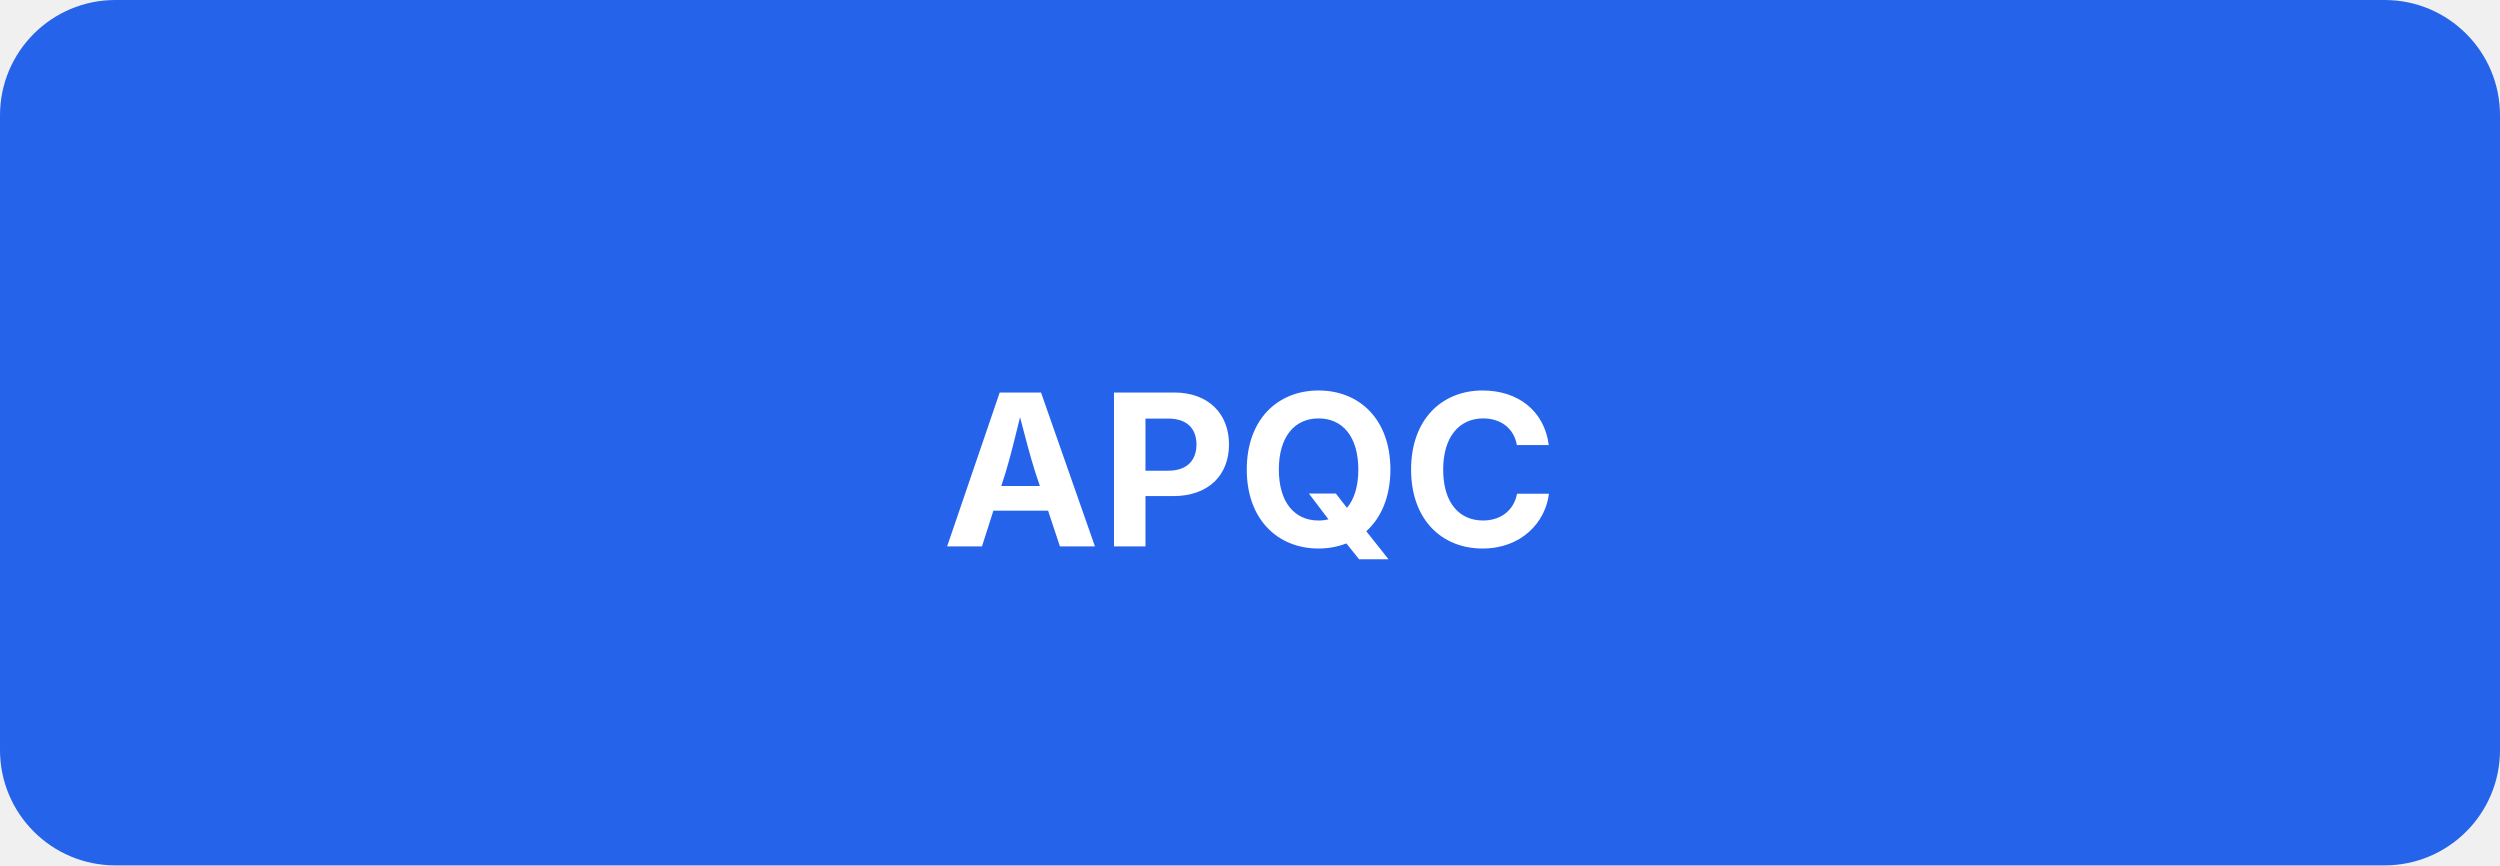
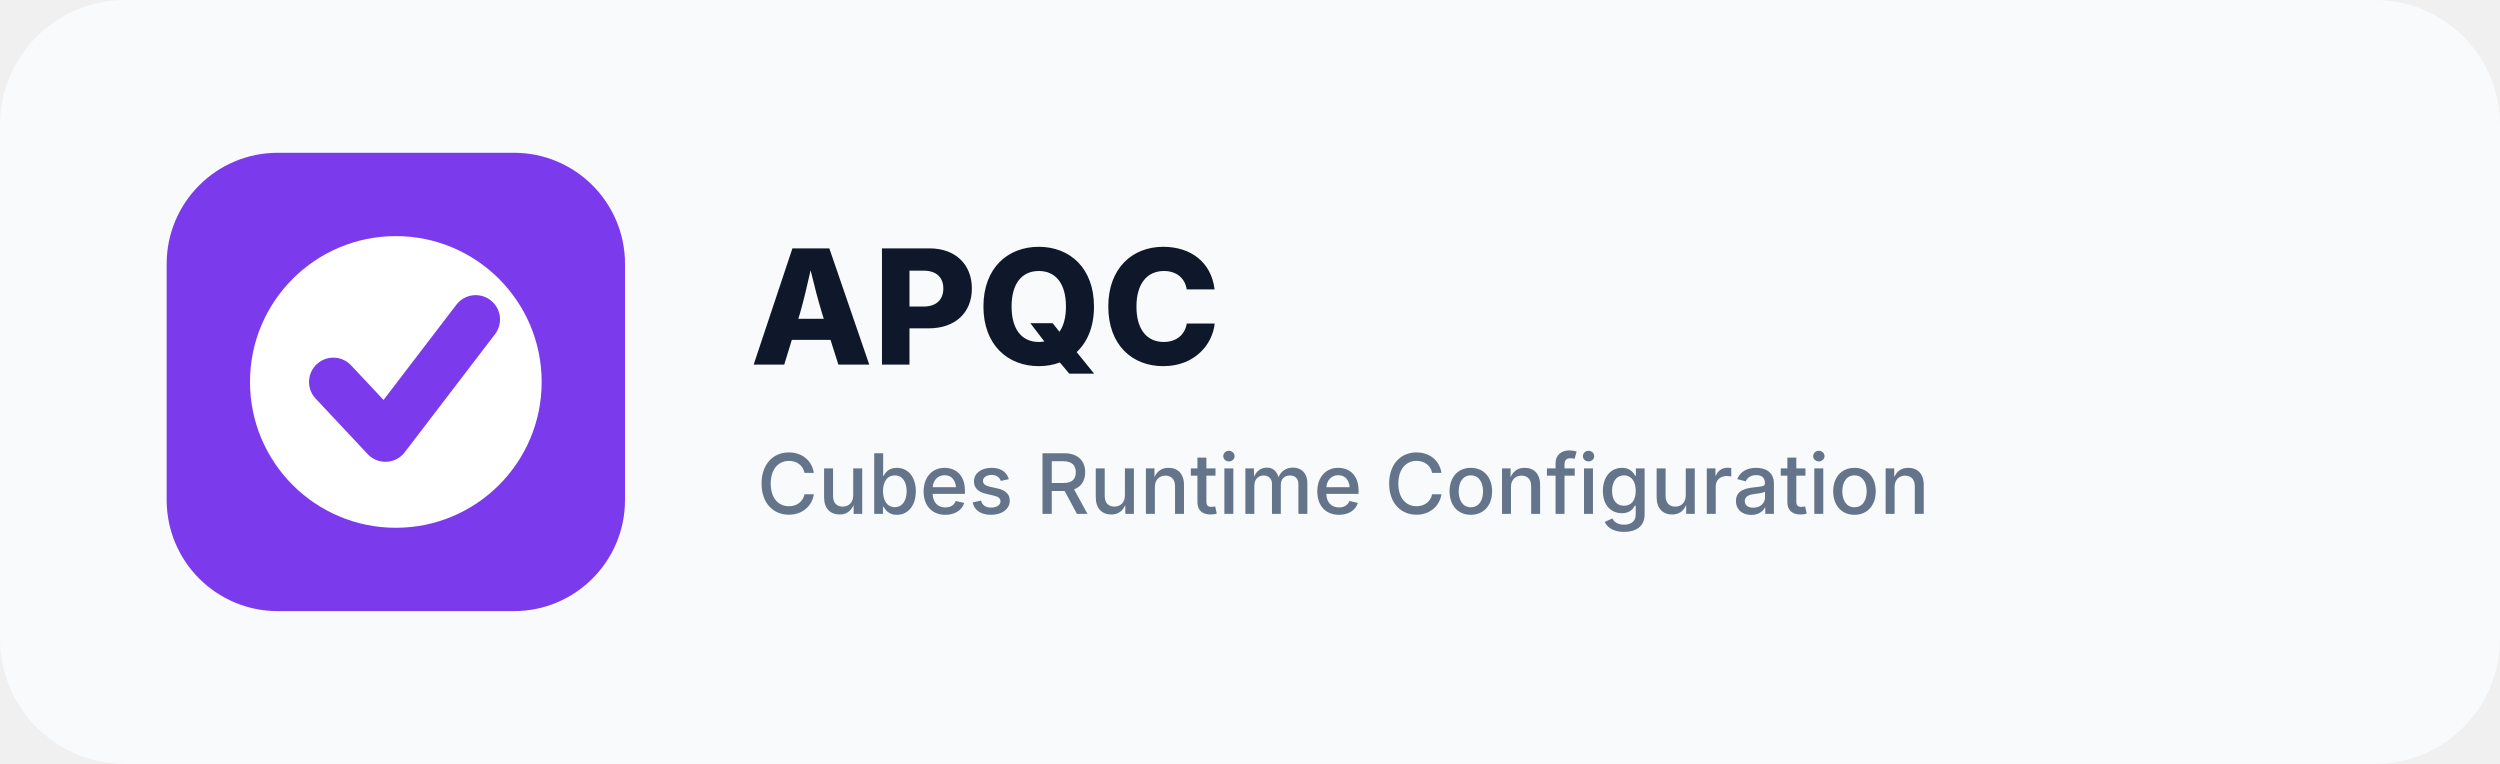
- <svg xmlns="http://www.w3.org/2000/svg" width="520" height="180" viewBox="0 0 520 180" role="img" aria-label="APQC logo">
-   <rect width="520" height="180" rx="24" fill="#2563EB" />
-   <text x="50%" y="54%" dominant-baseline="middle" text-anchor="middle" font-family="Inter, Arial, sans-serif" font-size="44" font-weight="700" fill="#ffffff">APQC</text>
+ <svg xmlns="http://www.w3.org/2000/svg" width="720" height="220" viewBox="0 0 720 220" fill="none" role="img" aria-label="APQC logo">
+   <rect width="720" height="220" rx="36" fill="#F8FAFC" />
+   <rect x="48" y="44" width="132" height="132" rx="32" fill="#7C3AED" />
+   <circle cx="114" cy="110" r="42" fill="white" />
+   <path d="M96 110L111 126L137 92" stroke="#7C3AED" stroke-width="14" stroke-linecap="round" stroke-linejoin="round" />
+   <text x="216" y="105" fill="#0F172A" font-family="Inter, Arial, sans-serif" font-size="46" font-weight="800">APQC</text>
+   <text x="218" y="148" fill="#64748B" font-family="Inter, Arial, sans-serif" font-size="24" font-weight="500">Cubes Runtime Configuration</text>
</svg>
